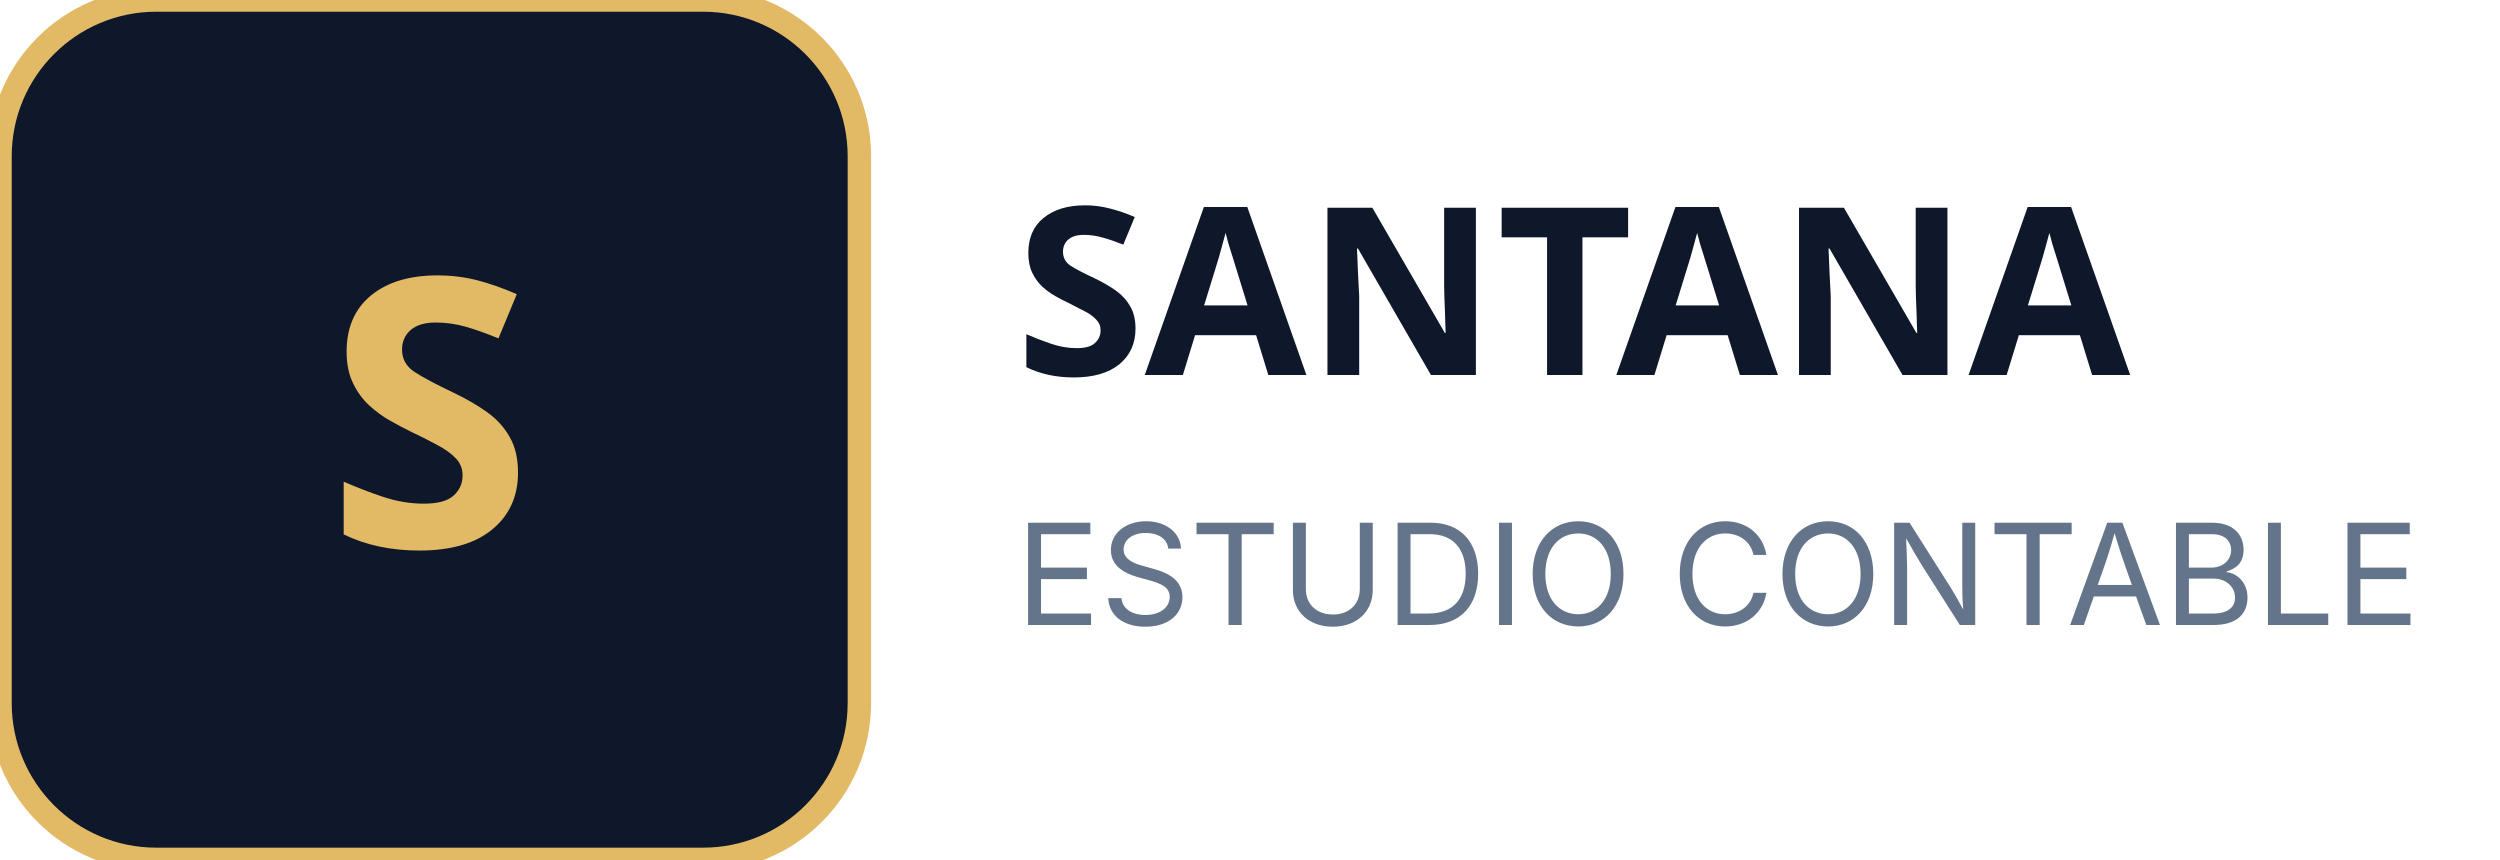
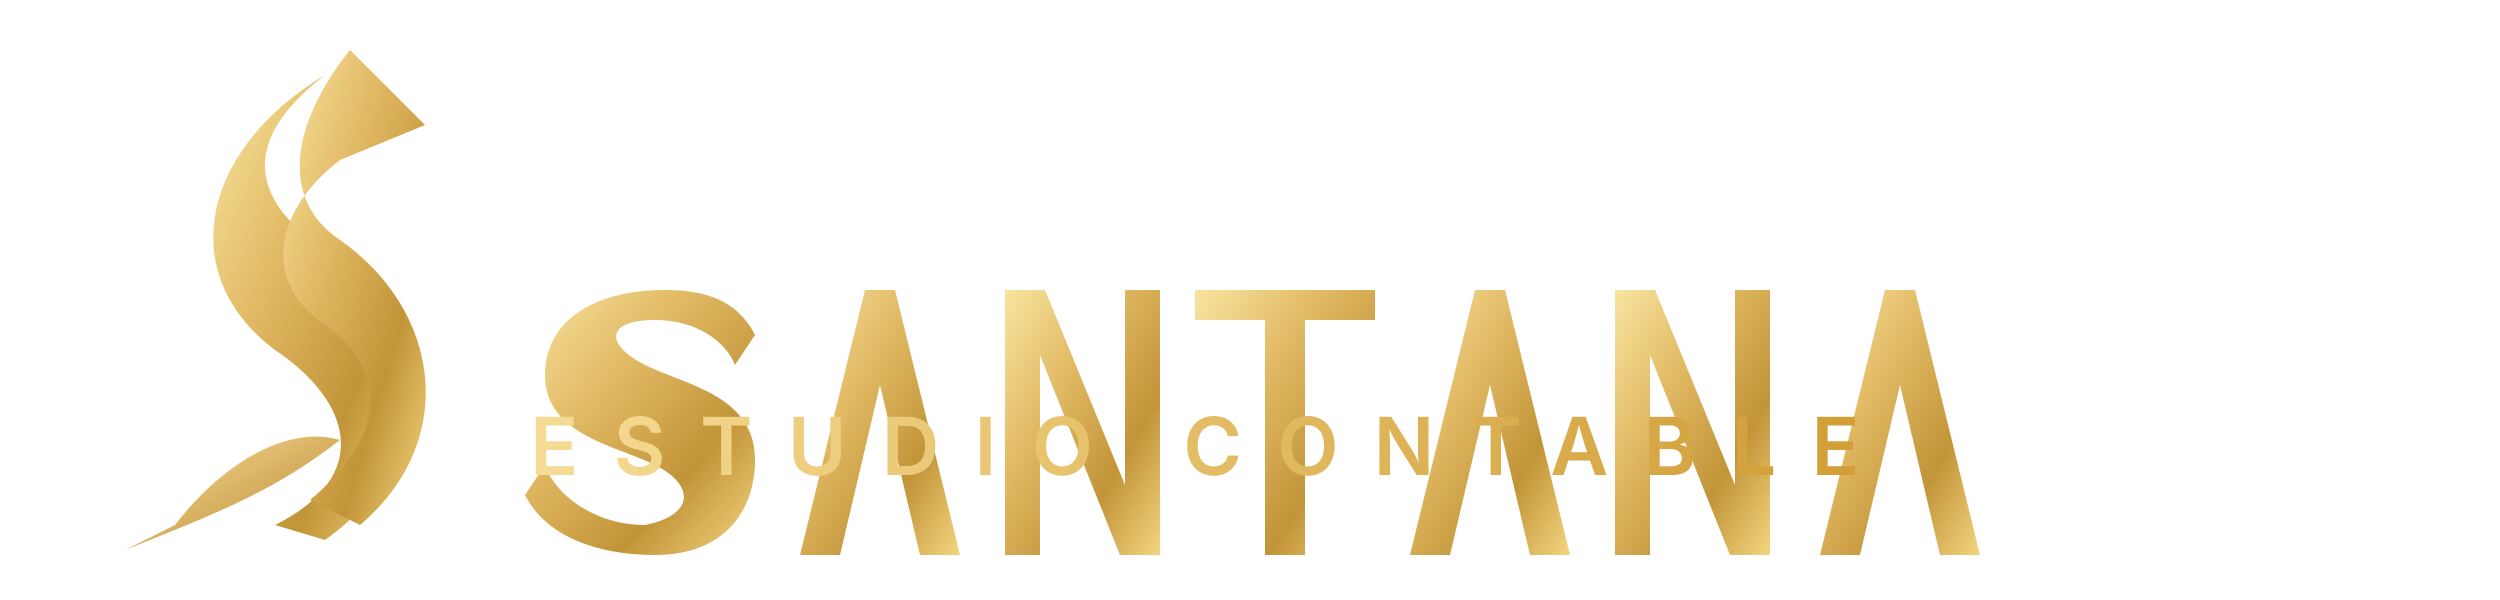
- <svg xmlns="http://www.w3.org/2000/svg" width="160" height="55" viewBox="0 0 160 55">
-   <rect width="55" height="55" rx="10" fill="#0f172a" stroke="#e2ba65" stroke-width="1.5" />
-   <text x="27.5" y="35" font-family="Outfit, sans-serif" font-size="24" font-weight="700" fill="#e2ba65" text-anchor="middle">S</text>
-   <text x="65" y="24" font-family="Outfit, sans-serif" font-size="15" font-weight="700" fill="#0f172a">SANTANA</text>
-   <text x="65" y="40" font-family="Inter, sans-serif" font-size="9" fill="#64748b">ESTUDIO CONTABLE</text>
+ <svg xmlns="http://www.w3.org/2000/svg" viewBox="0 0 500 120" width="100%" height="100%">
+   <defs>
+     <linearGradient id="goldGrad" x1="0%" y1="0%" x2="100%" y2="100%">
+       <stop offset="0%" stop-color="#F8E5A1" />
+       <stop offset="35%" stop-color="#E2BA65" />
+       <stop offset="70%" stop-color="#C29438" />
+       <stop offset="100%" stop-color="#F3D580" />
+     </linearGradient>
+     <linearGradient id="goldLight" x1="0%" y1="0%" x2="100%" y2="0%">
+       <stop offset="0%" stop-color="#F5DB94" />
+       <stop offset="100%" stop-color="#D19E37" />
+     </linearGradient>
+     <filter id="goldGlow" x="-20%" y="-20%" width="140%" height="140%">
+       <feGaussianBlur stdDeviation="3" result="blur" />
+       <feComposite in="SourceGraphic" in2="blur" operator="over" />
+     </filter>
+   </defs>
+   <g transform="translate(10, 10)">
+     <g transform="translate(10, 0)">
+       <path d="M 45,5 C 20,20 15,45 35,60 C 50,70 55,85 35,95 L 45,98 C 70,80 65,55 45,40 C 30,30 28,18 45,5 Z" fill="url(#goldGrad)" />
+       <path d="M 50,0 L 65,15 L 48,22 C 35,32 32,46 45,55 C 55,62 60,75 42,90 L 52,95 C 72,78 68,52 48,38 C 36,30 38,15 50,0 Z" fill="url(#goldGrad)" />
+       <path d="M 15,95 C 25,82 38,75 48,78 C 35,88 25,92 5,100 Z" fill="url(#goldGrad)" opacity="0.9" />
+     </g>
+     <g transform="translate(95, 45)" fill="url(#goldGrad)">
+       <path d="M 28,3 C 14,3 4,9 4,20 C 4,32 18,34 26,38 C 34,42 34,48 24,50 C 14,50 6,44 4,38 L 0,44 C 4,52 14,56 26,56 C 40,56 46,47 46,37 C 46,24 32,22 24,18 C 16,14 16,9 26,9 C 34,9 40,13 42,18 L 46,12 C 42,4 34,3 28,3 Z" />
+       <path d="M 55,56 L 68,3 L 74,3 L 87,56 L 79,56 L 71,22 L 63,56 Z" />
+       <path d="M 96,56 L 96,3 L 104,3 L 120,42 L 120,3 L 127,3 L 127,56 L 119,56 L 103,16 L 103,56 Z" />
+       <path d="M 134,9 L 148,9 L 148,56 L 156,56 L 156,9 L 170,9 L 170,3 L 134,3 Z" />
+       <path d="M 177,56 L 190,3 L 196,3 L 209,56 L 201,56 L 193,22 L 185,56 Z" />
+       <path d="M 218,56 L 218,3 L 226,3 L 242,42 L 242,3 L 249,3 L 249,56 L 241,56 L 225,16 L 225,56 Z" />
+       <path d="M 259,56 L 272,3 L 278,3 L 291,56 L 283,56 L 275,22 L 267,56 Z" />
+     </g>
+     <text x="96" y="85" font-family="'Outfit', 'Inter', sans-serif" font-size="16" font-weight="600" letter-spacing="7" fill="url(#goldLight)">
+       ESTUDIO CONTABLE
+     </text>
+   </g>
</svg>
